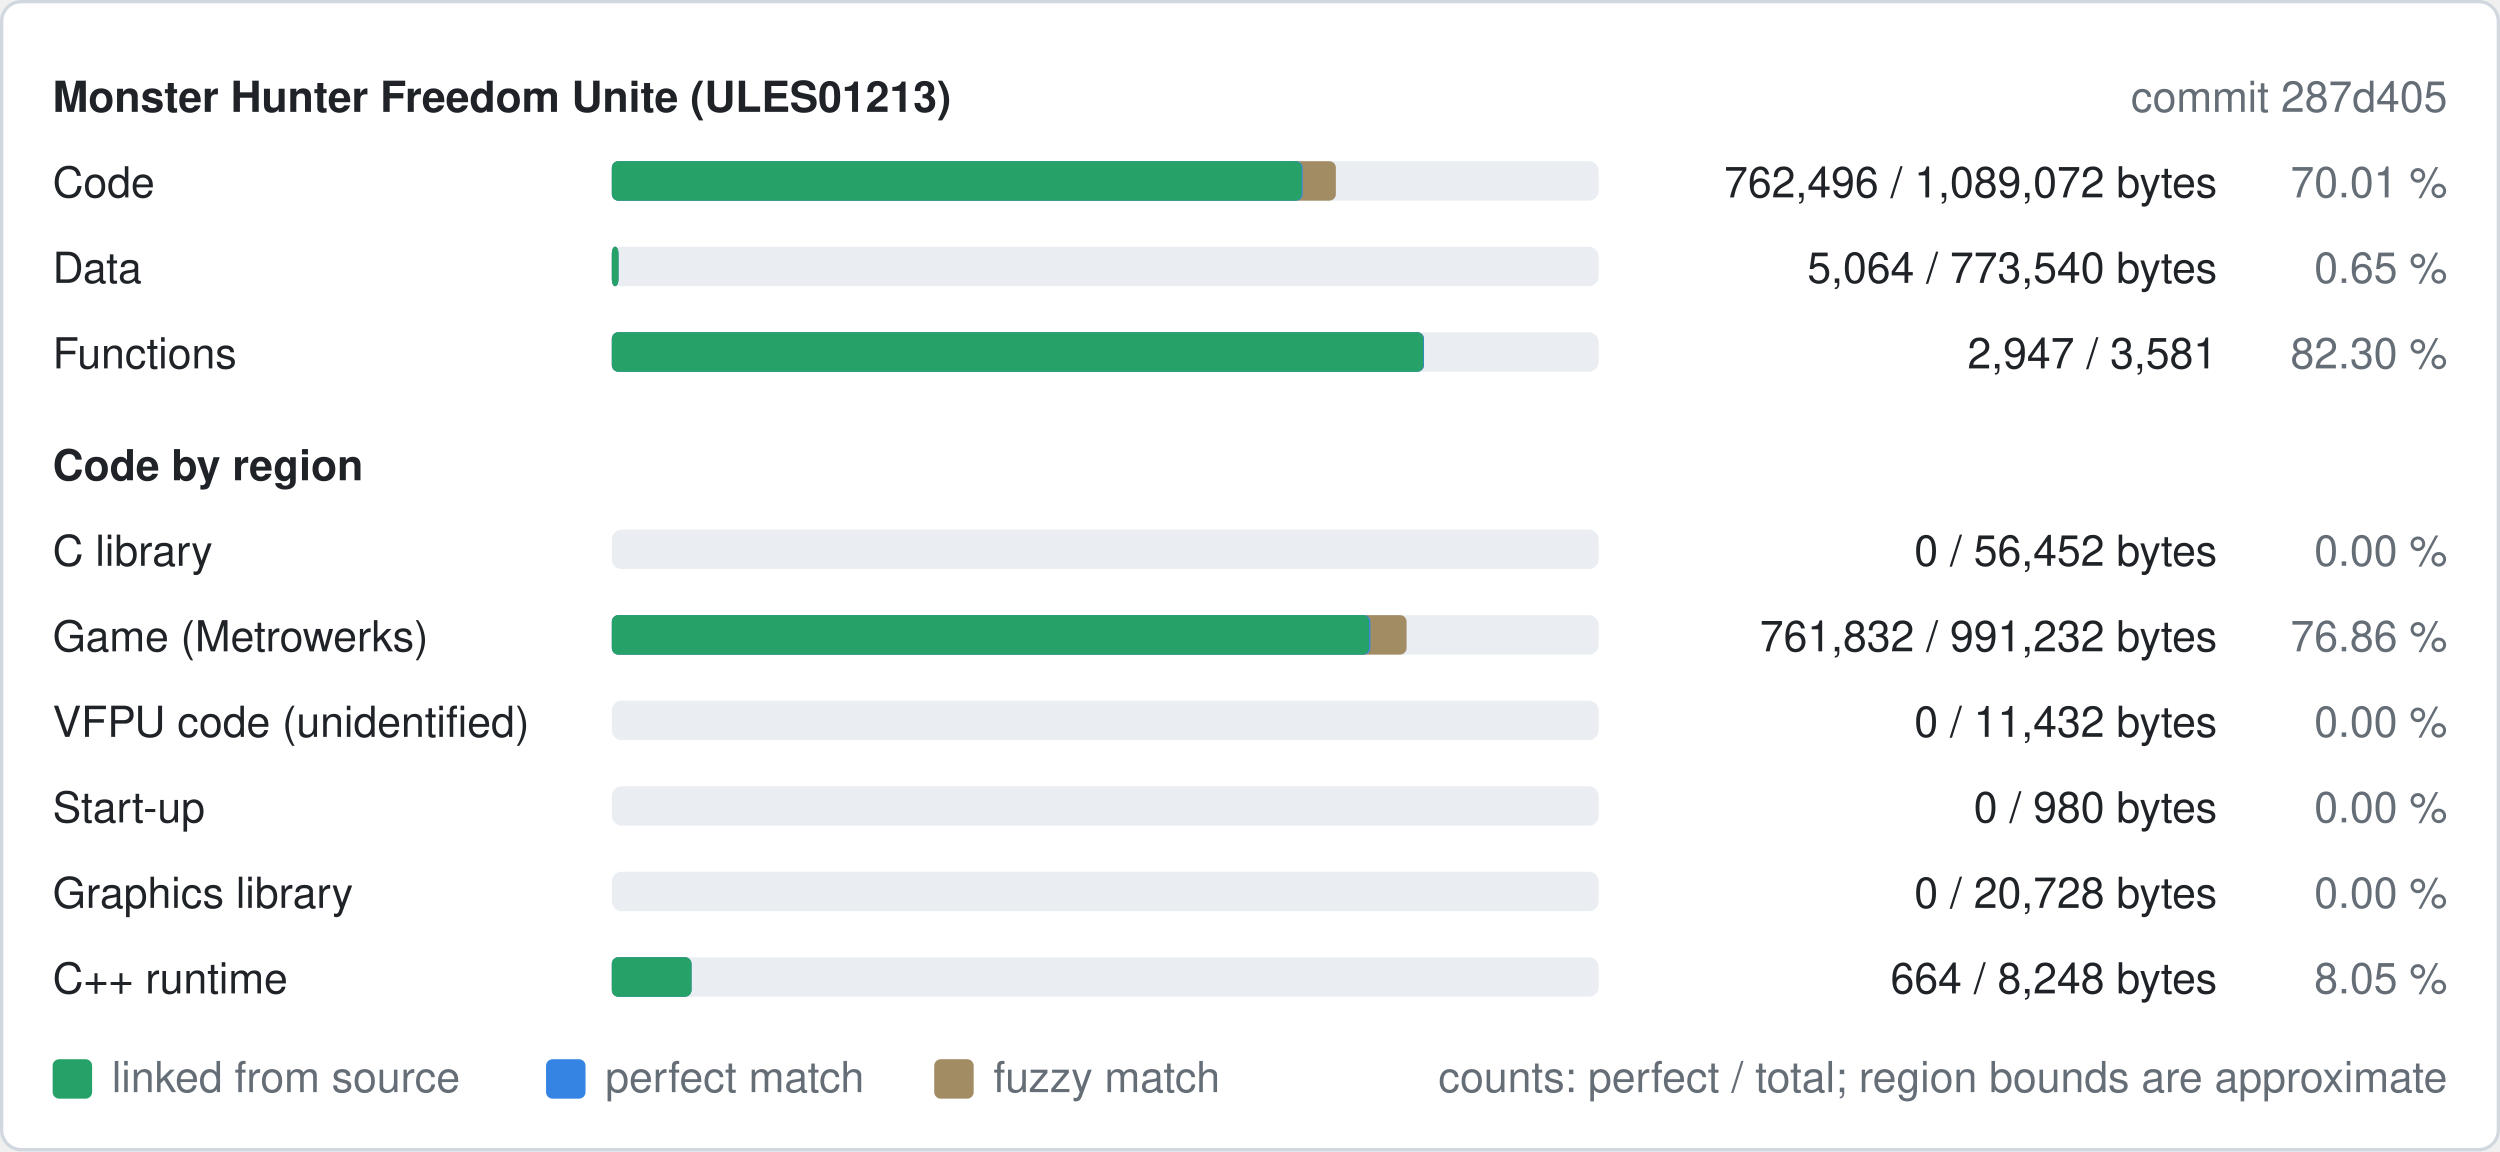
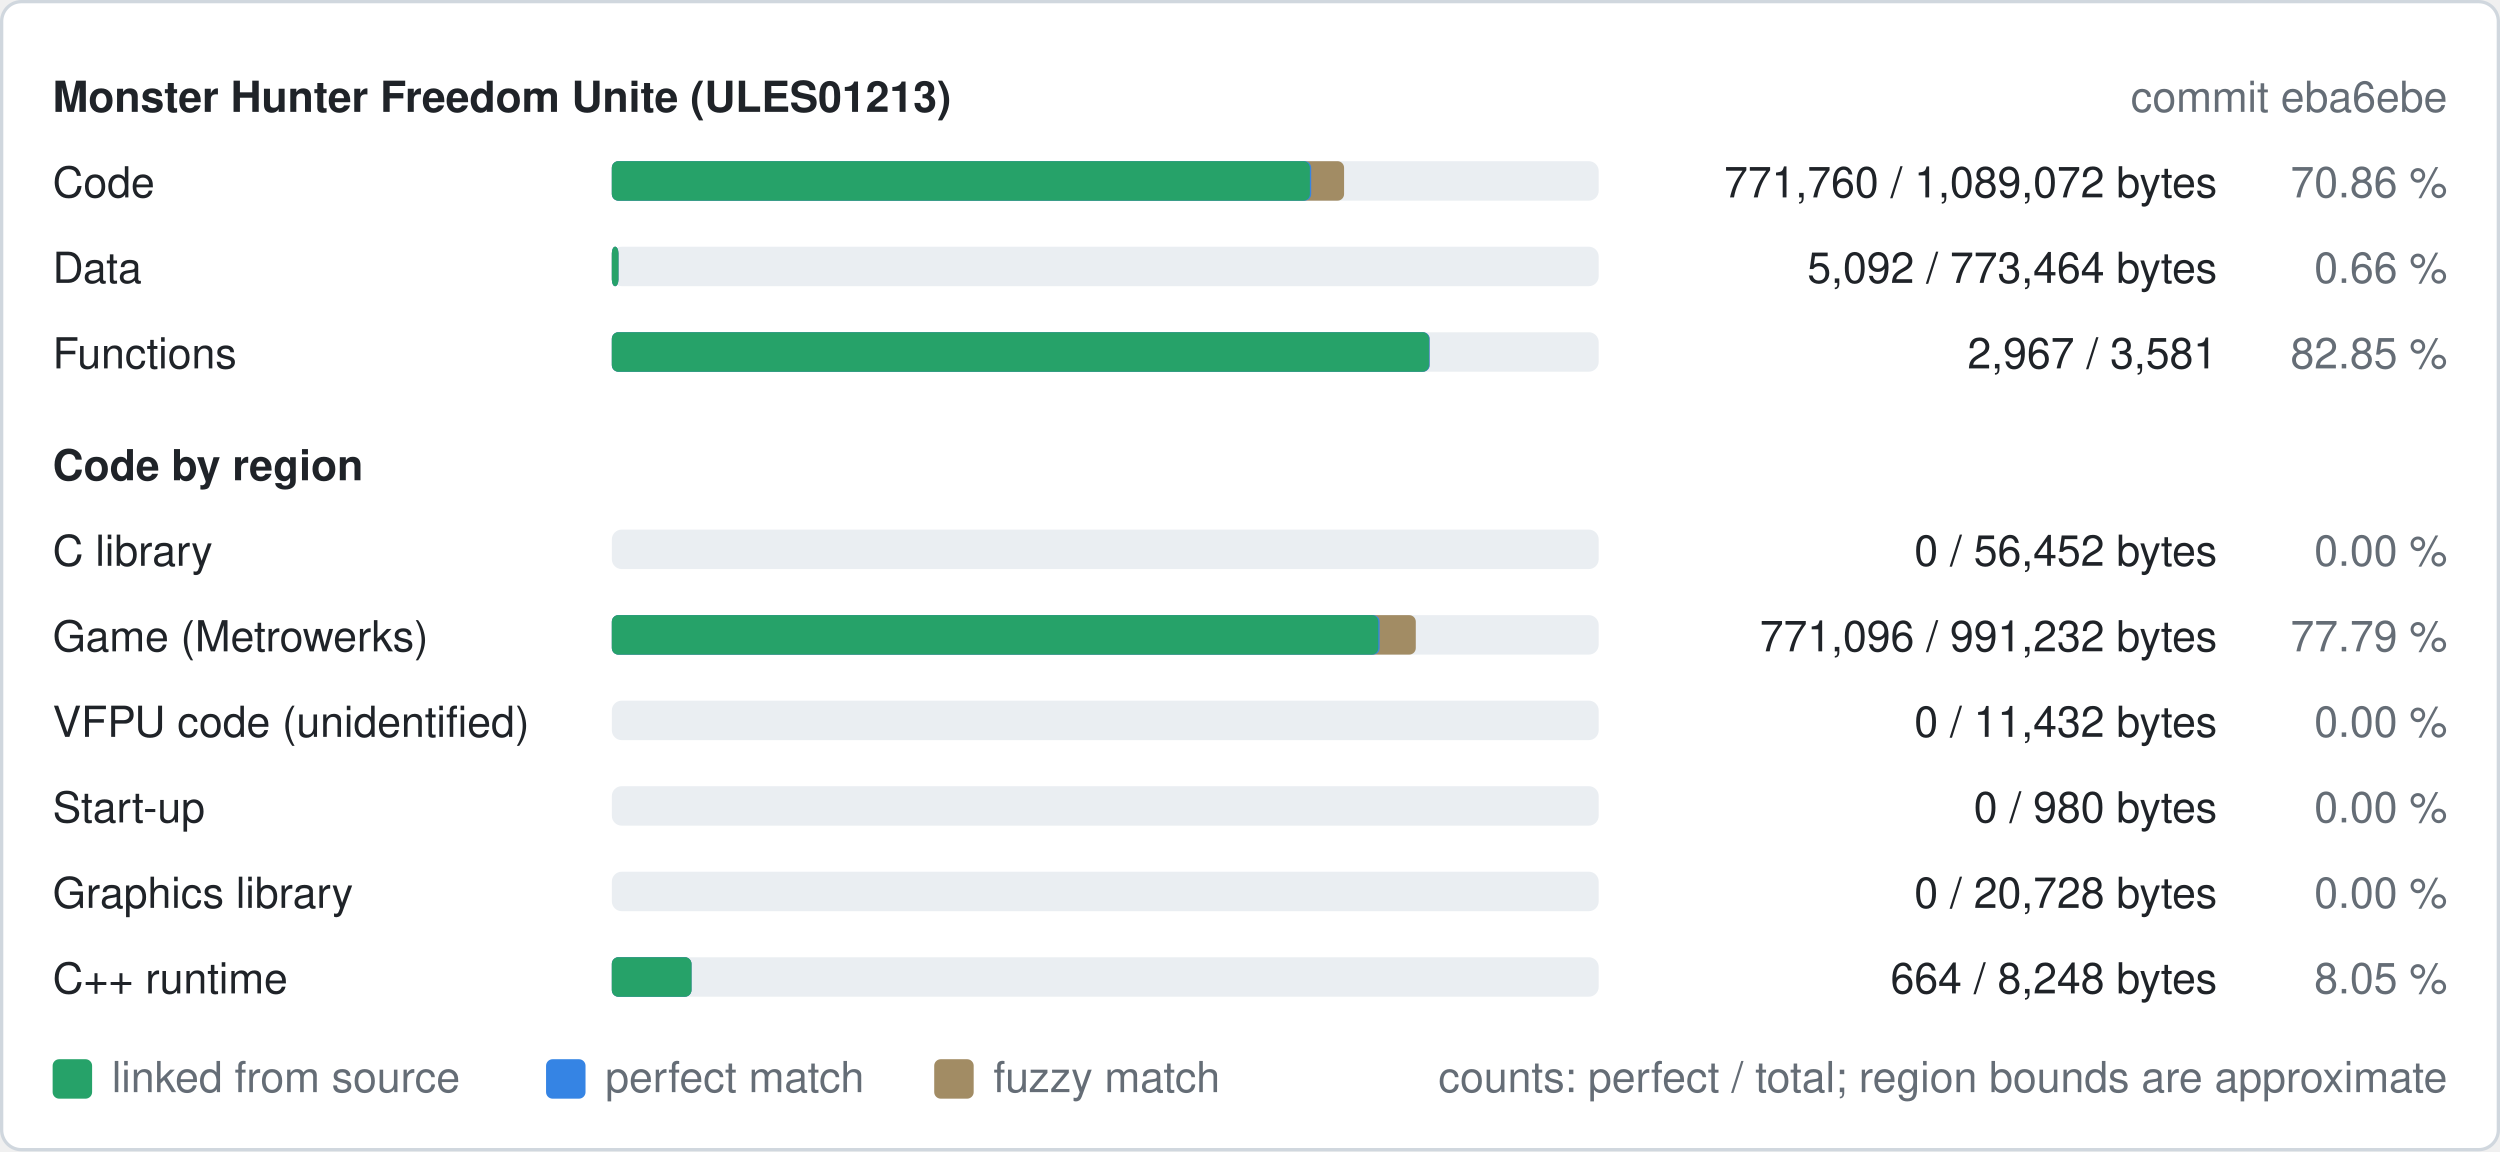
<svg xmlns="http://www.w3.org/2000/svg" width="760" height="350" viewBox="0 0 760 350" role="img" aria-label="Decompilation progress of ULES01213">
  <style>
text{font-family:-apple-system,BlinkMacSystemFont,"Segoe UI",Helvetica,Arial,sans-serif;font-size:13px}
.b{font-weight:600}
.bg{fill:#ffffff;stroke:#d0d7de}.t{fill:#1f2328}.m{fill:#656d76}.track{fill:#eaeef2}.fuzzy{fill:#a28c64}.perfect{fill:#3584e4}.linked{fill:#26a269}
@media (prefers-color-scheme: dark){.bg{fill:#0d1117;stroke:#30363d}.t{fill:#e6edf3}.m{fill:#8d96a0}.track{fill:#21262d}.fuzzy{fill:#a28c64}.perfect{fill:#3584e4}.linked{fill:#2ec27e}}
</style>
  <rect class="bg" x="0.5" y="0.5" width="759" height="349" rx="6" />
  <text class="t b" x="16" y="34">Monster Hunter Freedom Unite (ULES01213)</text>
-   <text class="m" x="744" y="34" text-anchor="end">commit 287d405</text>
+   <text class="m" x="744" y="34" text-anchor="end">commit eba6ebe</text>
  <text class="t" x="16" y="60">Code</text>
  <rect class="track" x="186" y="49" width="300" height="12" rx="3" />
-   <rect class="fuzzy" x="186" y="49" width="220.1" height="12" rx="2" />
-   <rect class="perfect" x="186" y="49" width="210.0" height="12" rx="2" />
-   <rect class="linked" x="186" y="49" width="209.7" height="12" rx="2" />
-   <text class="t" x="674" y="60" text-anchor="end">762,496 / 1,089,072 bytes</text>
-   <text class="m" x="744" y="60" text-anchor="end">70.01 %</text>
+   <rect class="fuzzy" x="186" y="49" width="222.6" height="12" rx="2" />
+   <rect class="perfect" x="186" y="49" width="212.6" height="12" rx="2" />
+   <rect class="linked" x="186" y="49" width="212.2" height="12" rx="2" />
+   <text class="t" x="674" y="60" text-anchor="end">771,760 / 1,089,072 bytes</text>
+   <text class="m" x="744" y="60" text-anchor="end">70.86 %</text>
  <text class="t" x="16" y="86">Data</text>
  <rect class="track" x="186" y="75" width="300" height="12" rx="3" />
  <rect class="fuzzy" x="186" y="75" width="2.0" height="12" rx="2" />
  <rect class="perfect" x="186" y="75" width="2.0" height="12" rx="2" />
  <rect class="linked" x="186" y="75" width="2.0" height="12" rx="2" />
-   <text class="t" x="674" y="86" text-anchor="end">5,064 / 773,540 bytes</text>
-   <text class="m" x="744" y="86" text-anchor="end">0.65 %</text>
+   <text class="t" x="674" y="86" text-anchor="end">5,092 / 773,464 bytes</text>
+   <text class="m" x="744" y="86" text-anchor="end">0.66 %</text>
  <text class="t" x="16" y="112">Functions</text>
  <rect class="track" x="186" y="101" width="300" height="12" rx="3" />
-   <rect class="fuzzy" x="186" y="101" width="246.9" height="12" rx="2" />
-   <rect class="perfect" x="186" y="101" width="246.9" height="12" rx="2" />
-   <rect class="linked" x="186" y="101" width="246.7" height="12" rx="2" />
-   <text class="t" x="674" y="112" text-anchor="end">2,947 / 3,581</text>
-   <text class="m" x="744" y="112" text-anchor="end">82.30 %</text>
+   <rect class="fuzzy" x="186" y="101" width="248.6" height="12" rx="2" />
+   <rect class="perfect" x="186" y="101" width="248.6" height="12" rx="2" />
+   <rect class="linked" x="186" y="101" width="248.4" height="12" rx="2" />
+   <text class="t" x="674" y="112" text-anchor="end">2,967 / 3,581</text>
+   <text class="m" x="744" y="112" text-anchor="end">82.85 %</text>
  <text class="t b" x="16" y="146">Code by region</text>
  <text class="t" x="16" y="172">C library</text>
  <rect class="track" x="186" y="161" width="300" height="12" rx="3" />
  <text class="t" x="674" y="172" text-anchor="end">0 / 56,452 bytes</text>
  <text class="m" x="744" y="172" text-anchor="end">0.00 %</text>
  <text class="t" x="16" y="198">Game (Metrowerks)</text>
  <rect class="track" x="186" y="187" width="300" height="12" rx="3" />
-   <rect class="fuzzy" x="186" y="187" width="241.6" height="12" rx="2" />
-   <rect class="perfect" x="186" y="187" width="230.6" height="12" rx="2" />
-   <rect class="linked" x="186" y="187" width="230.2" height="12" rx="2" />
-   <text class="t" x="674" y="198" text-anchor="end">761,832 / 991,232 bytes</text>
-   <text class="m" x="744" y="198" text-anchor="end">76.86 %</text>
+   <rect class="fuzzy" x="186" y="187" width="244.4" height="12" rx="2" />
+   <rect class="perfect" x="186" y="187" width="233.4" height="12" rx="2" />
+   <rect class="linked" x="186" y="187" width="233.0" height="12" rx="2" />
+   <text class="t" x="674" y="198" text-anchor="end">771,096 / 991,232 bytes</text>
+   <text class="m" x="744" y="198" text-anchor="end">77.79 %</text>
  <text class="t" x="16" y="224">VFPU code (unidentified)</text>
  <rect class="track" x="186" y="213" width="300" height="12" rx="3" />
  <text class="t" x="674" y="224" text-anchor="end">0 / 11,432 bytes</text>
  <text class="m" x="744" y="224" text-anchor="end">0.00 %</text>
  <text class="t" x="16" y="250">Start-up</text>
  <rect class="track" x="186" y="239" width="300" height="12" rx="3" />
  <text class="t" x="674" y="250" text-anchor="end">0 / 980 bytes</text>
  <text class="m" x="744" y="250" text-anchor="end">0.00 %</text>
  <text class="t" x="16" y="276">Graphics library</text>
  <rect class="track" x="186" y="265" width="300" height="12" rx="3" />
  <text class="t" x="674" y="276" text-anchor="end">0 / 20,728 bytes</text>
  <text class="m" x="744" y="276" text-anchor="end">0.00 %</text>
  <text class="t" x="16" y="302">C++ runtime</text>
  <rect class="track" x="186" y="291" width="300" height="12" rx="3" />
  <rect class="fuzzy" x="186" y="291" width="24.2" height="12" rx="2" />
  <rect class="perfect" x="186" y="291" width="24.2" height="12" rx="2" />
  <rect class="linked" x="186" y="291" width="24.2" height="12" rx="2" />
  <text class="t" x="674" y="302" text-anchor="end">664 / 8,248 bytes</text>
  <text class="m" x="744" y="302" text-anchor="end">8.05 %</text>
  <rect class="linked" x="16" y="322" width="12" height="12" rx="2" />
  <text class="m" x="34" y="332">linked from source</text>
  <rect class="perfect" x="166" y="322" width="12" height="12" rx="2" />
  <text class="m" x="184" y="332">perfect match</text>
  <rect class="fuzzy" x="284" y="322" width="12" height="12" rx="2" />
  <text class="m" x="302" y="332">fuzzy match</text>
  <text class="m" x="744" y="332" text-anchor="end">counts: perfect / total; region bounds are approximate</text>
</svg>
